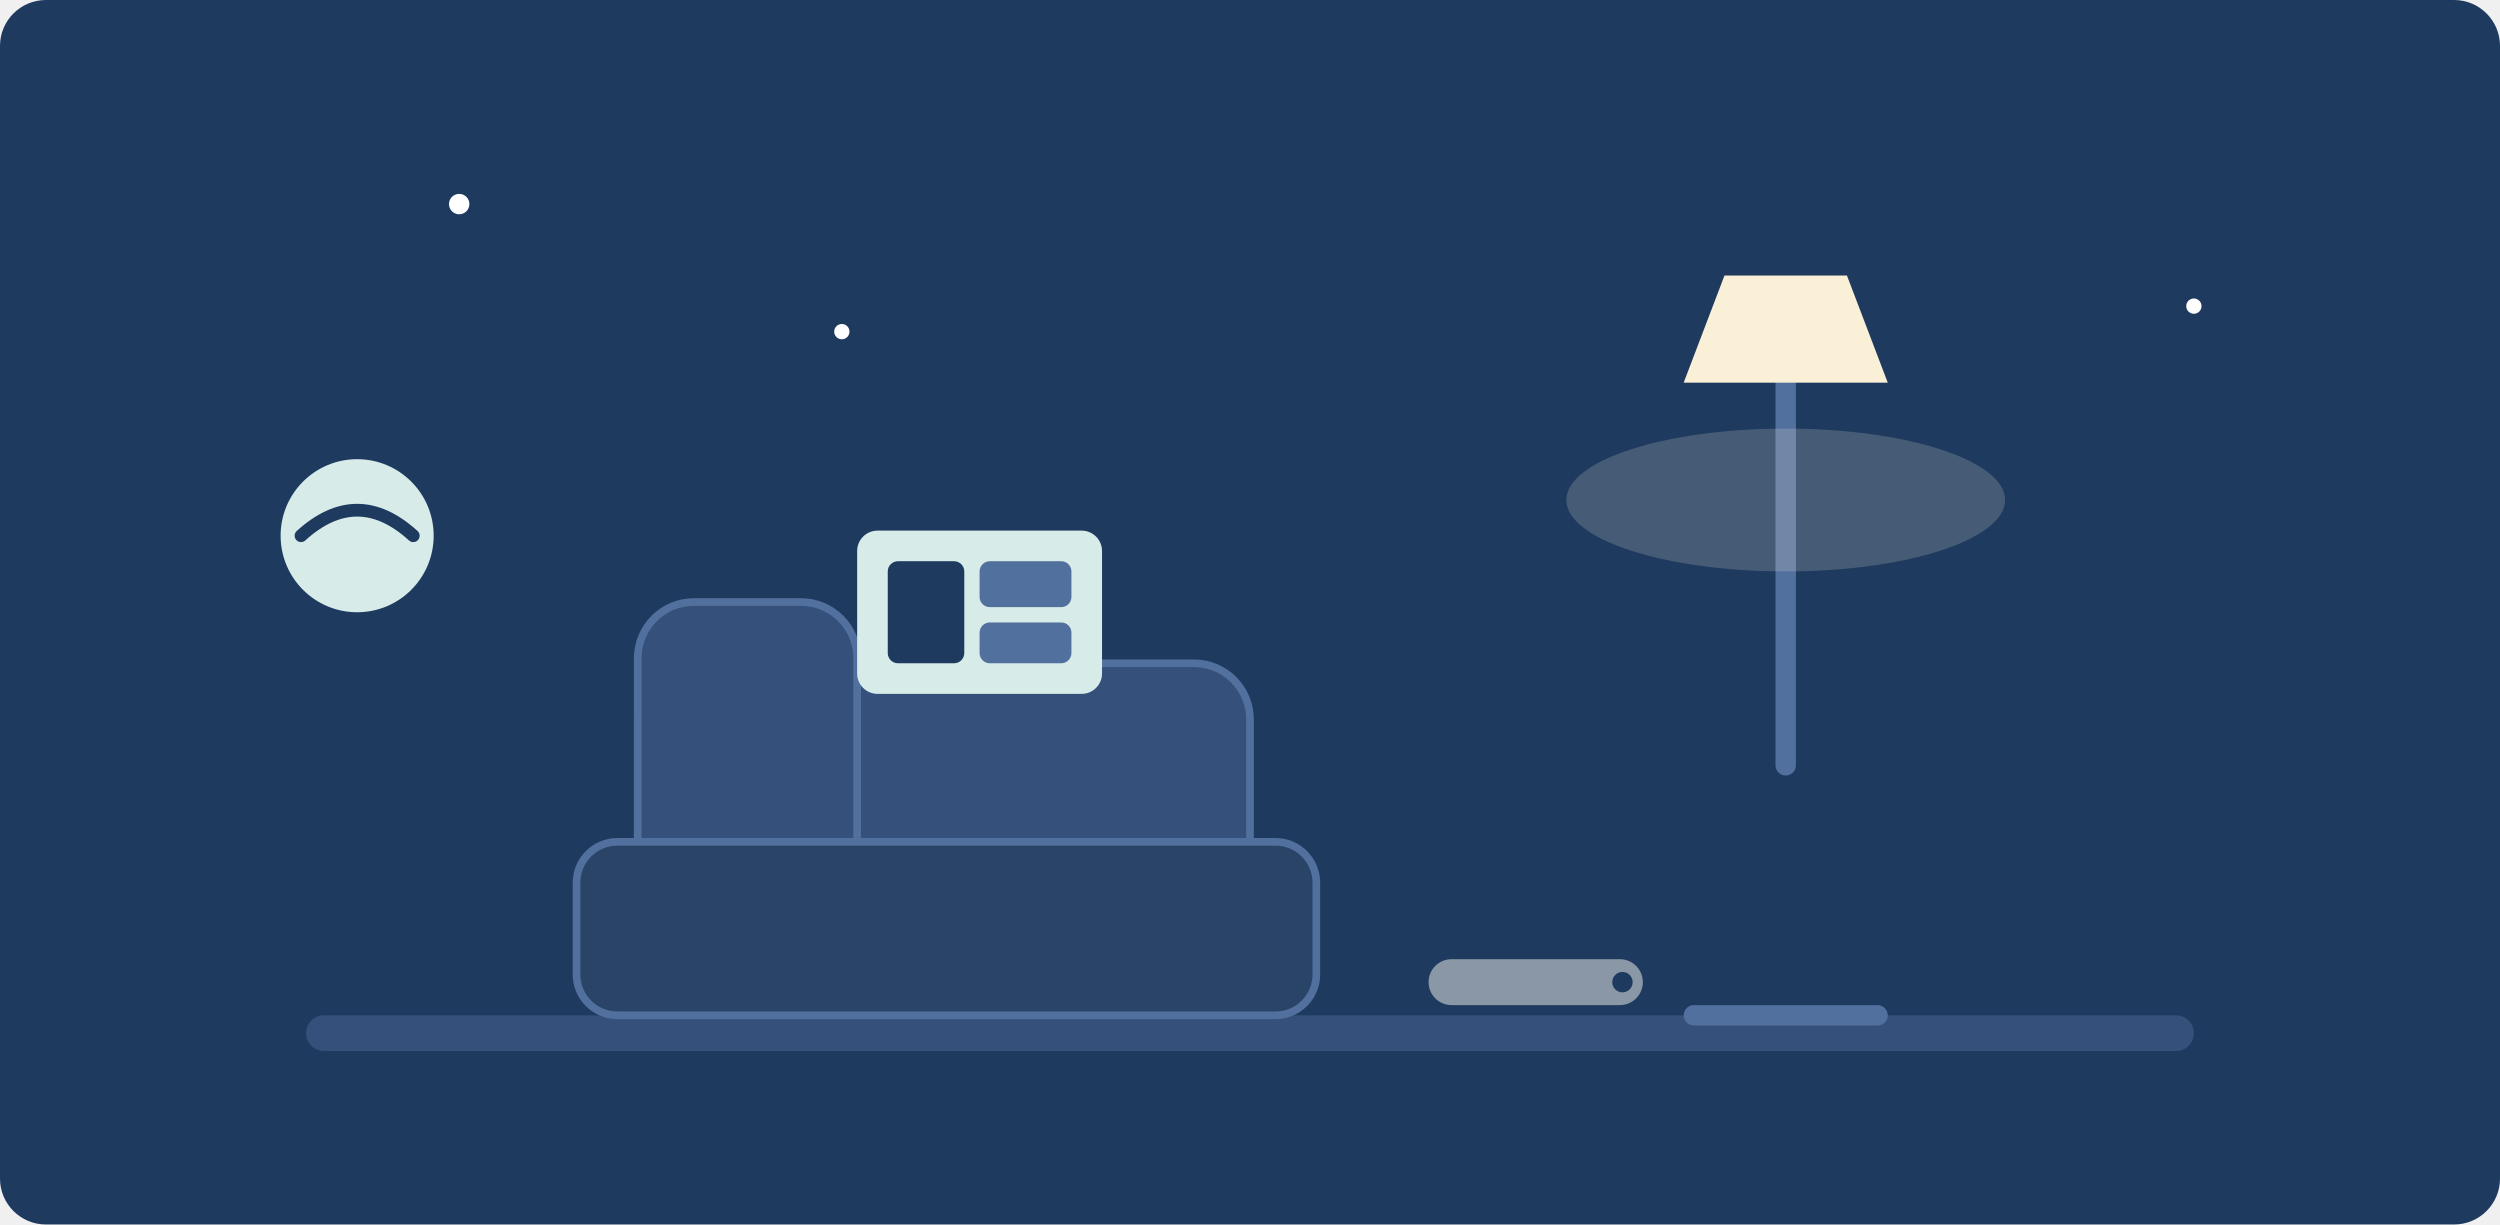
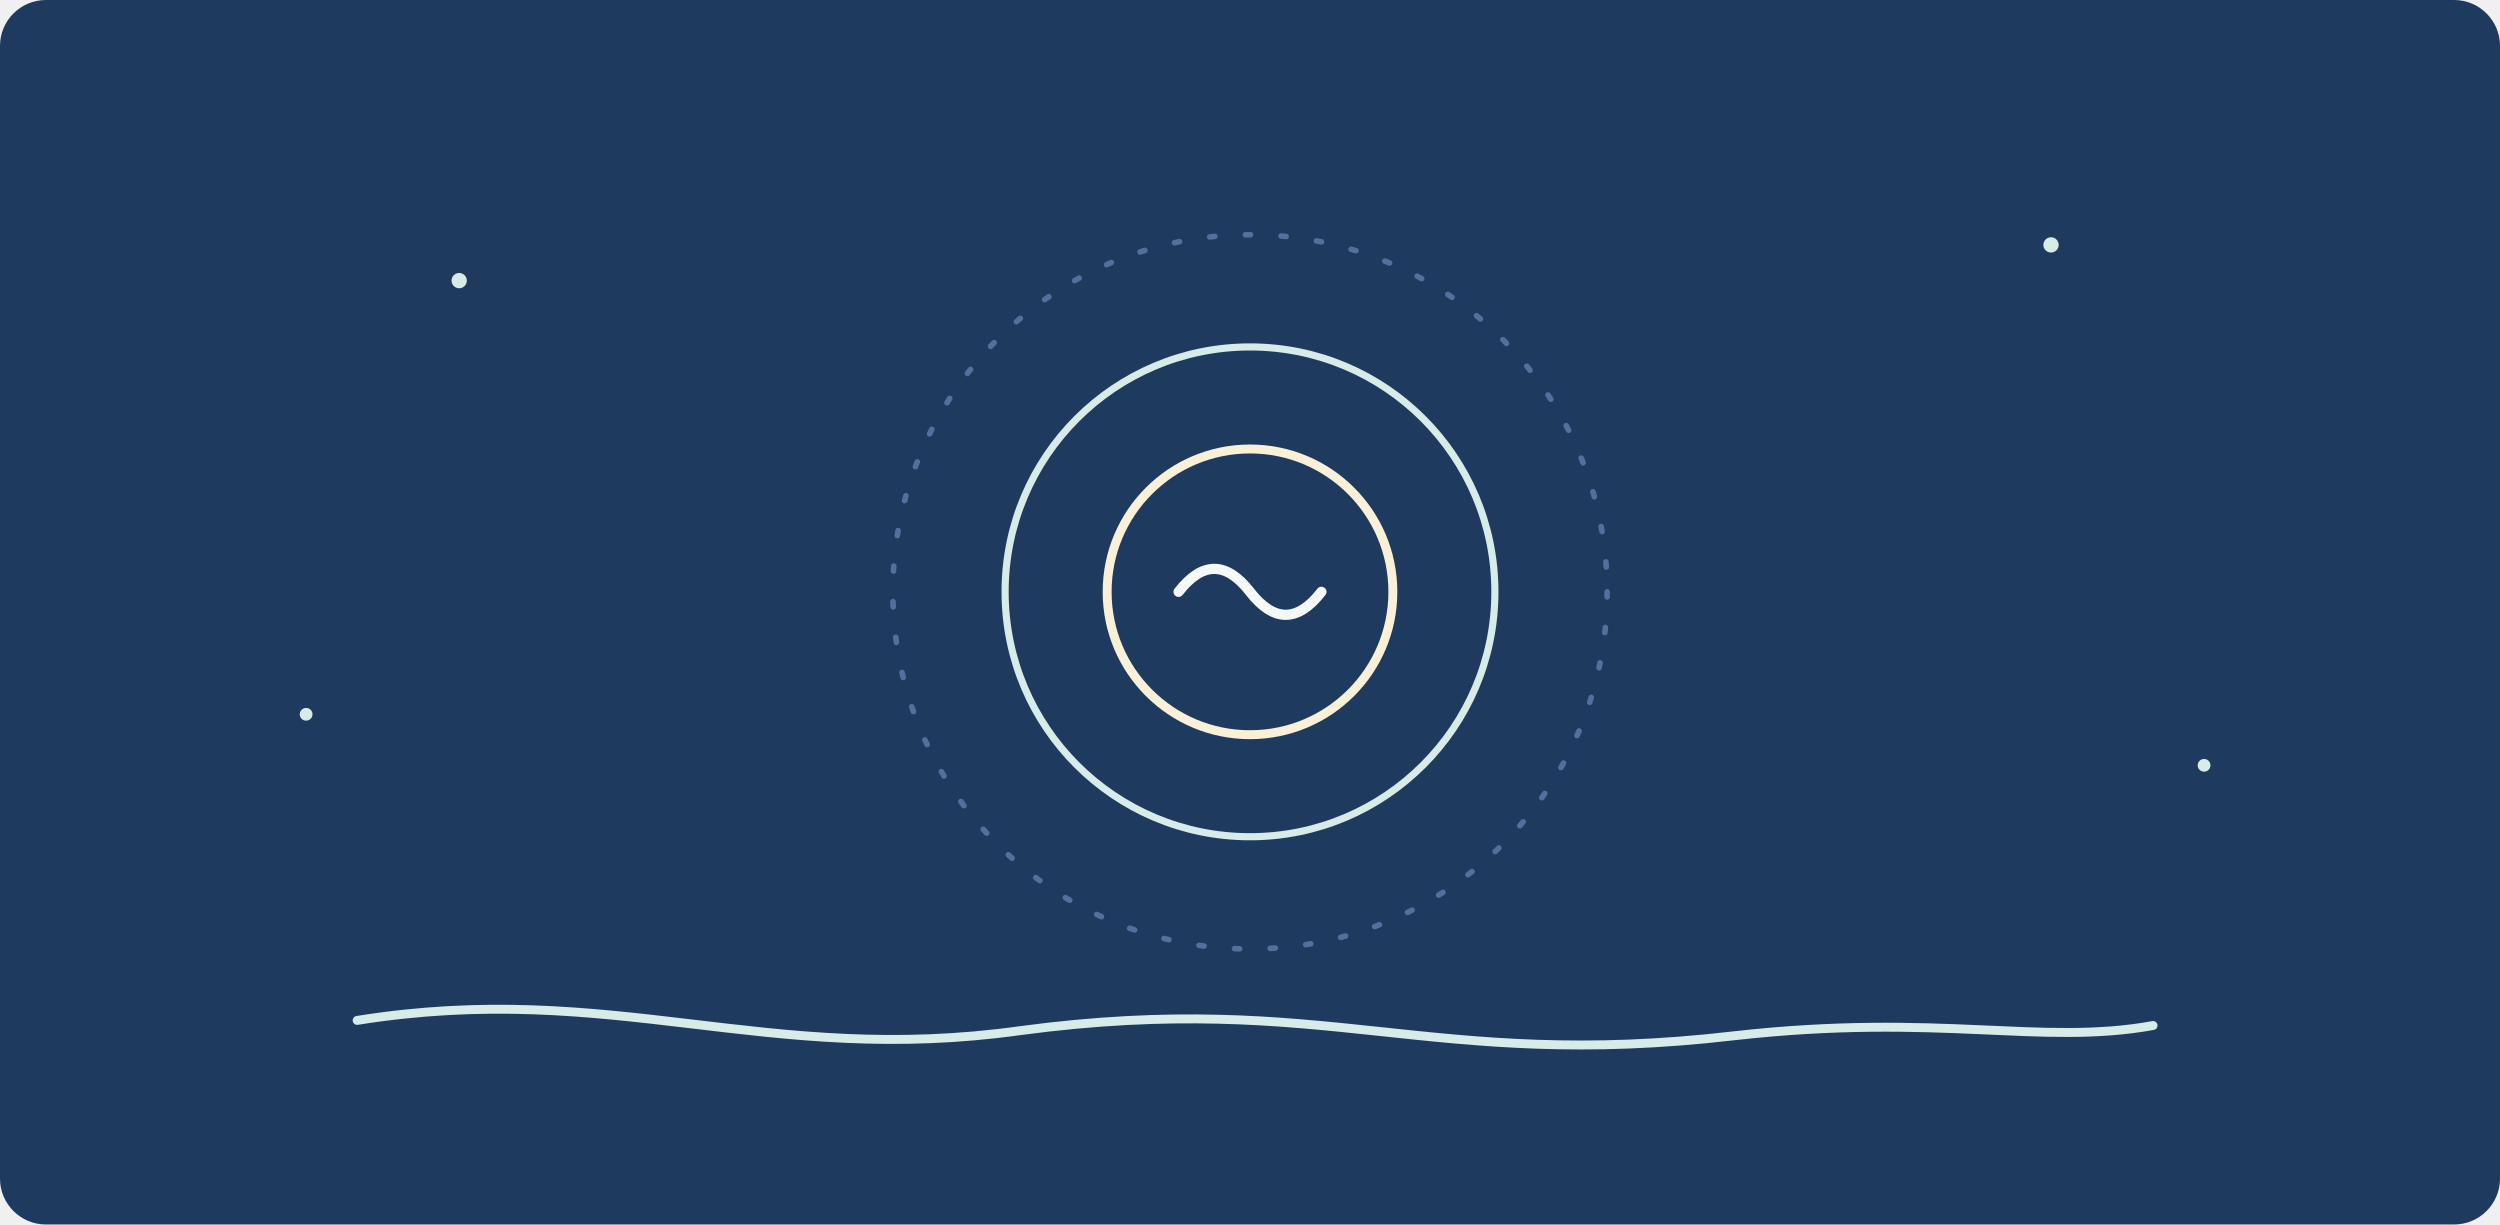
<svg xmlns="http://www.w3.org/2000/svg" width="980" height="480" viewBox="0 0 980 480">
-   <defs />
  <rect x="0" y="0" width="980" height="480" rx="18" fill="#1F3A5F" />
-   <circle cx="180" cy="80" r="4" fill="#FFFFFF" />
-   <circle cx="330" cy="130" r="3" fill="#FFFFFF" />
-   <circle cx="860" cy="120" r="3" fill="#FFFFFF" />
-   <rect x="120" y="398" width="740" height="14" rx="7" fill="#35507A" />
-   <line x1="700" y1="150" x2="700" y2="300" stroke="#52709E" stroke-width="8" stroke-linecap="round" />
-   <path d="M 660 150 L 740 150 L 724 108 L 676 108 Z" fill="#FAF0D7" />
-   <ellipse cx="700" cy="196" rx="86" ry="28" fill="#FAF0D7" opacity="0.18" />
-   <line x1="664" y1="398" x2="736" y2="398" stroke="#52709E" stroke-width="8" stroke-linecap="round" />
-   <rect x="250" y="260" width="240" height="120" rx="22" fill="#35507A" stroke="#52709E" stroke-width="3" />
-   <rect x="250" y="236" width="86" height="120" rx="22" fill="#35507A" stroke="#52709E" stroke-width="3" />
-   <rect x="226" y="330" width="290" height="68" rx="16" fill="#2A4468" stroke="#52709E" stroke-width="3" />
-   <rect x="336" y="208" width="96" height="64" rx="8" fill="#D7EBE8" />
-   <rect x="348" y="220" width="30" height="40" rx="4" fill="#1F3A5F" />
-   <rect x="384" y="220" width="36" height="18" rx="4" fill="#52709E" />
-   <rect x="384" y="244" width="36" height="16" rx="4" fill="#52709E" />
-   <rect x="560" y="376" width="84" height="18" rx="9" fill="#8A97A6" />
-   <circle cx="636" cy="385" r="4" fill="#1F3A5F" />
-   <circle cx="140" cy="210" r="30" fill="#D7EBE8" />
-   <path d="M 118 210 Q 140 190 162 210" fill="none" stroke="#1F3A5F" stroke-width="5" stroke-linecap="round" />
+   <g fill="none" stroke-linecap="round" stroke-linejoin="round">
+     <circle cx="490" cy="232" r="56" stroke="#FAF0D7" stroke-width="3.5" />
+     <circle cx="490" cy="232" r="96" stroke="#D7EBE8" stroke-width="2.8" />
+     <circle cx="490" cy="232" r="140" stroke="#52709E" stroke-width="2.2" stroke-dasharray="2 12" />
+     <path d="M 462 232 Q 476 214 490 232 Q 504 250 518 232" stroke="#F4F8F7" stroke-width="4" />
+     <path d="M 140 400 C 240 384 300 418 400 404 C 520 388 560 420 680 406 C 760 397 800 410 844 402" stroke="#D7EBE8" stroke-width="3.5" />
+   </g>
+   <circle cx="180" cy="110" r="3" fill="#D7EBE8" />
+   <circle cx="804" cy="96" r="3" fill="#D7EBE8" />
+   <circle cx="864" cy="300" r="2.5" fill="#D7EBE8" />
+   <circle cx="120" cy="280" r="2.5" fill="#D7EBE8" />
</svg>
